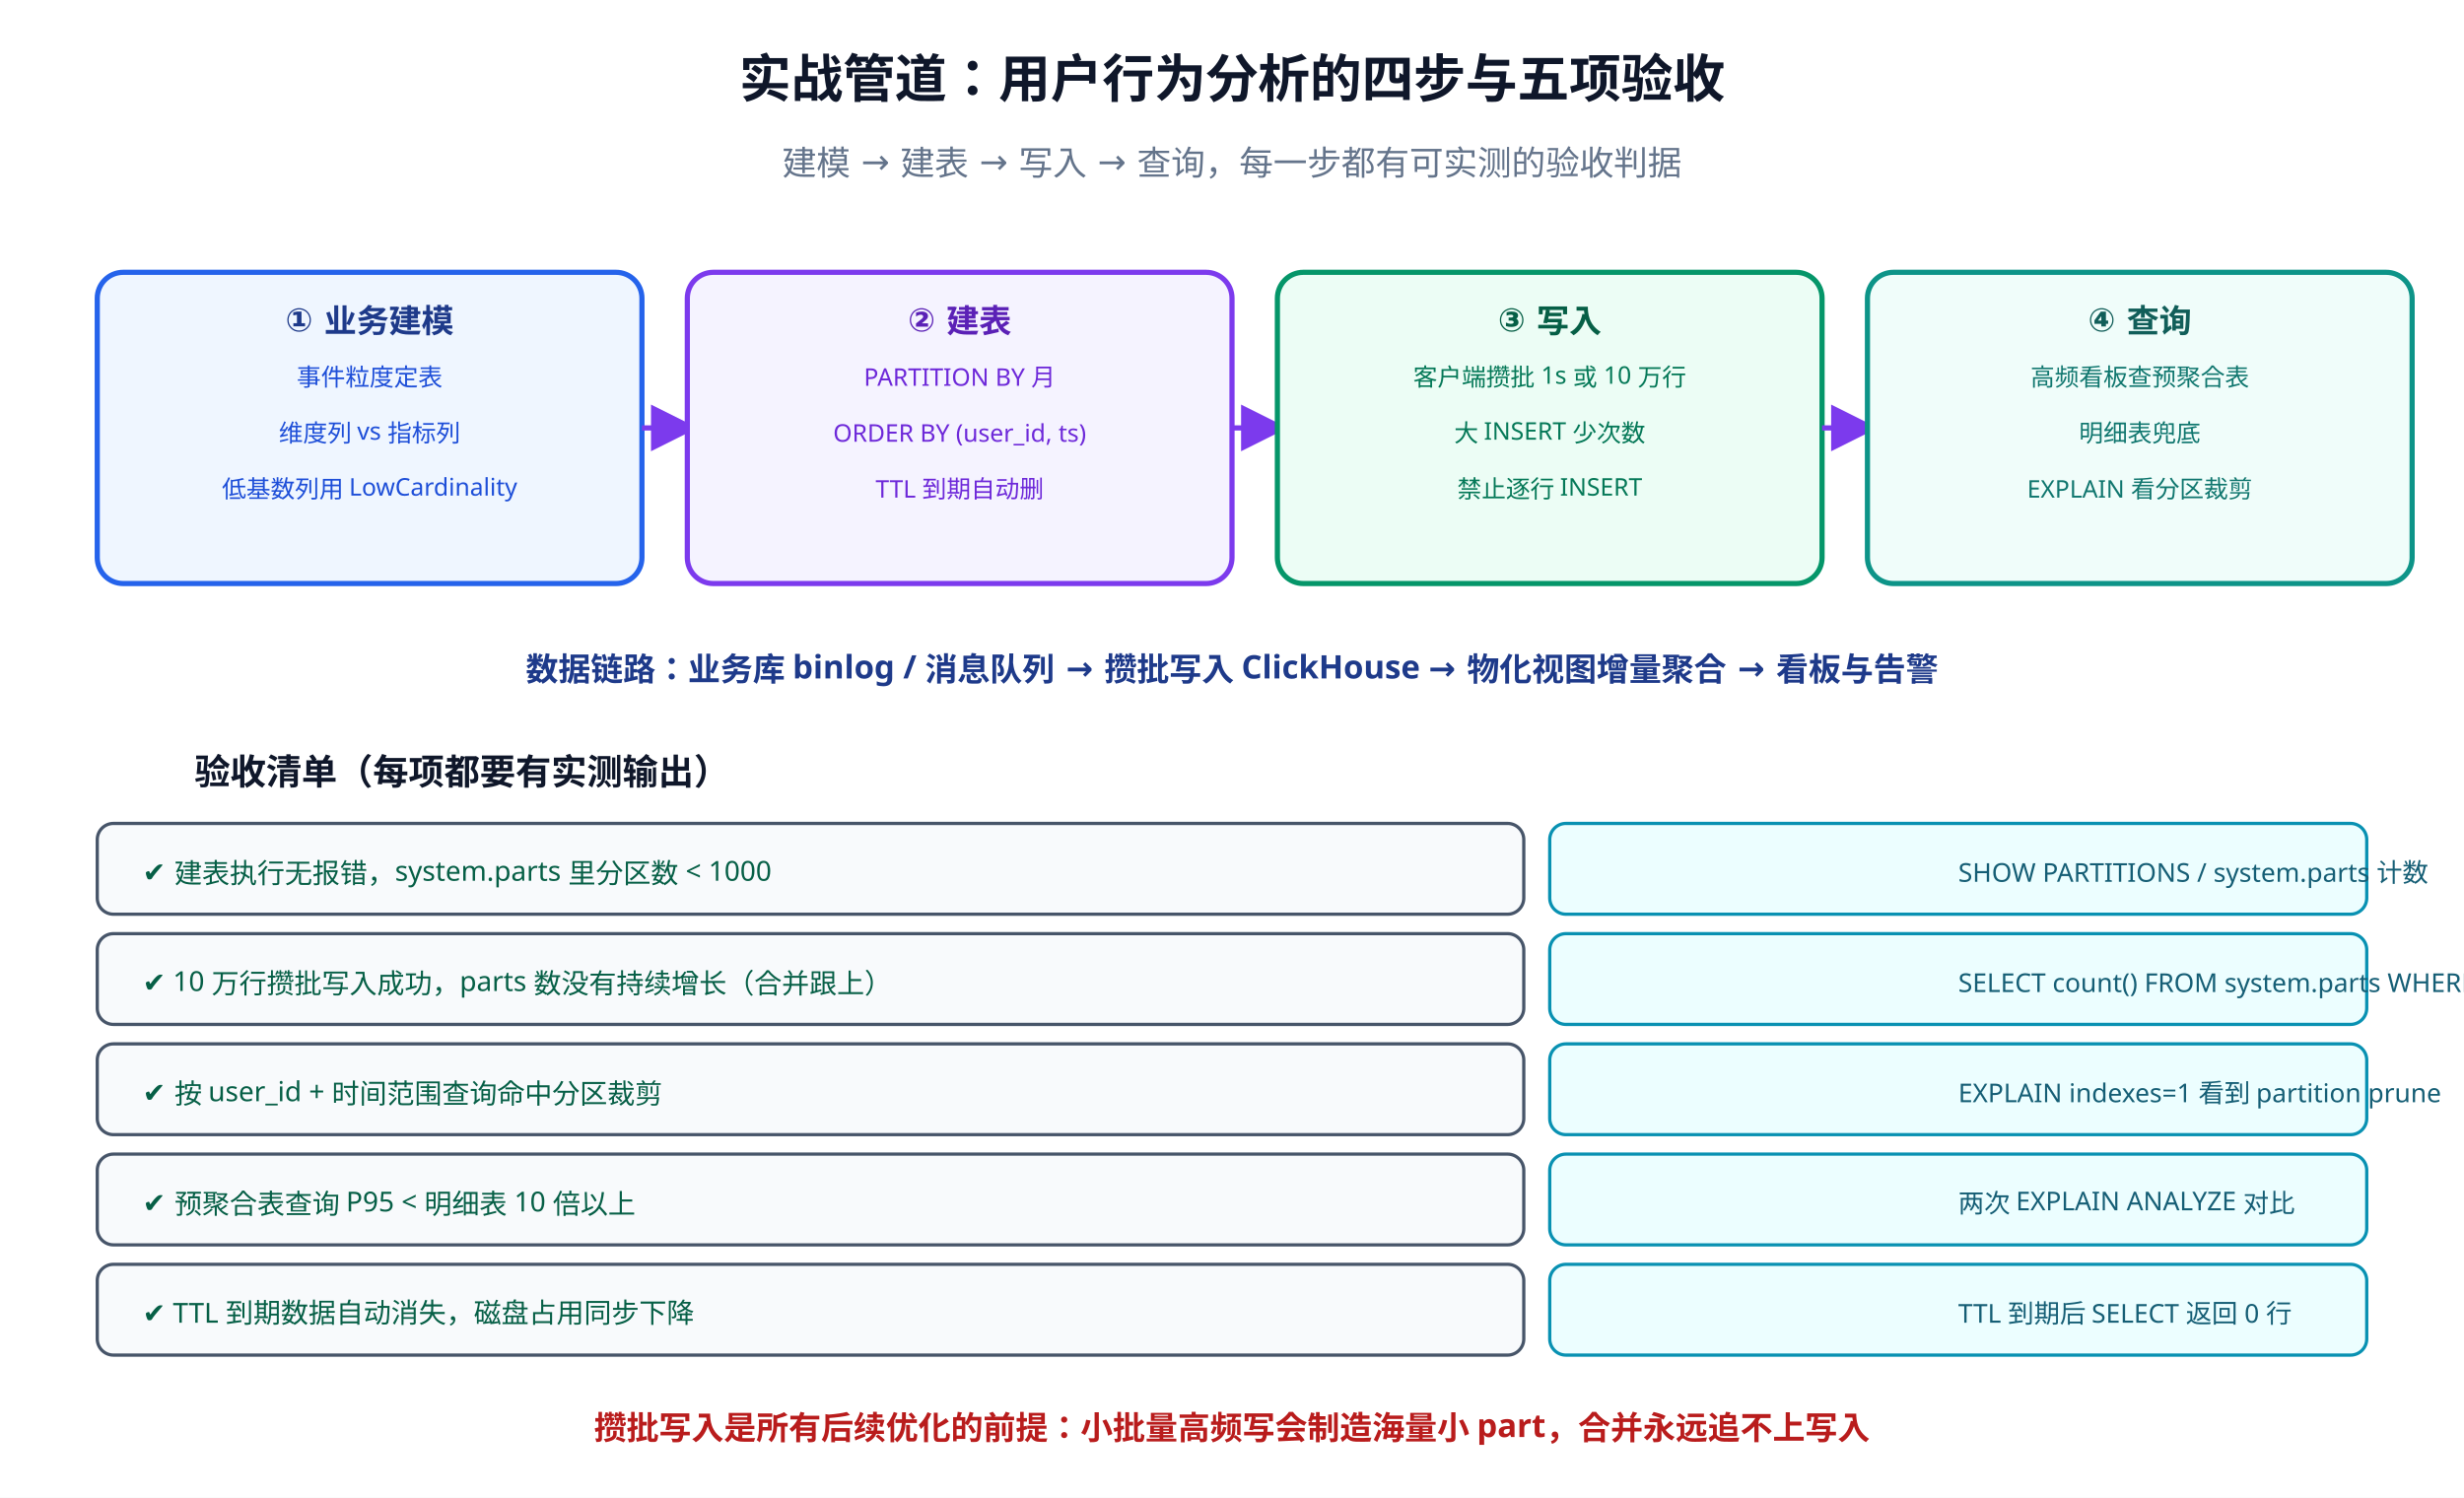
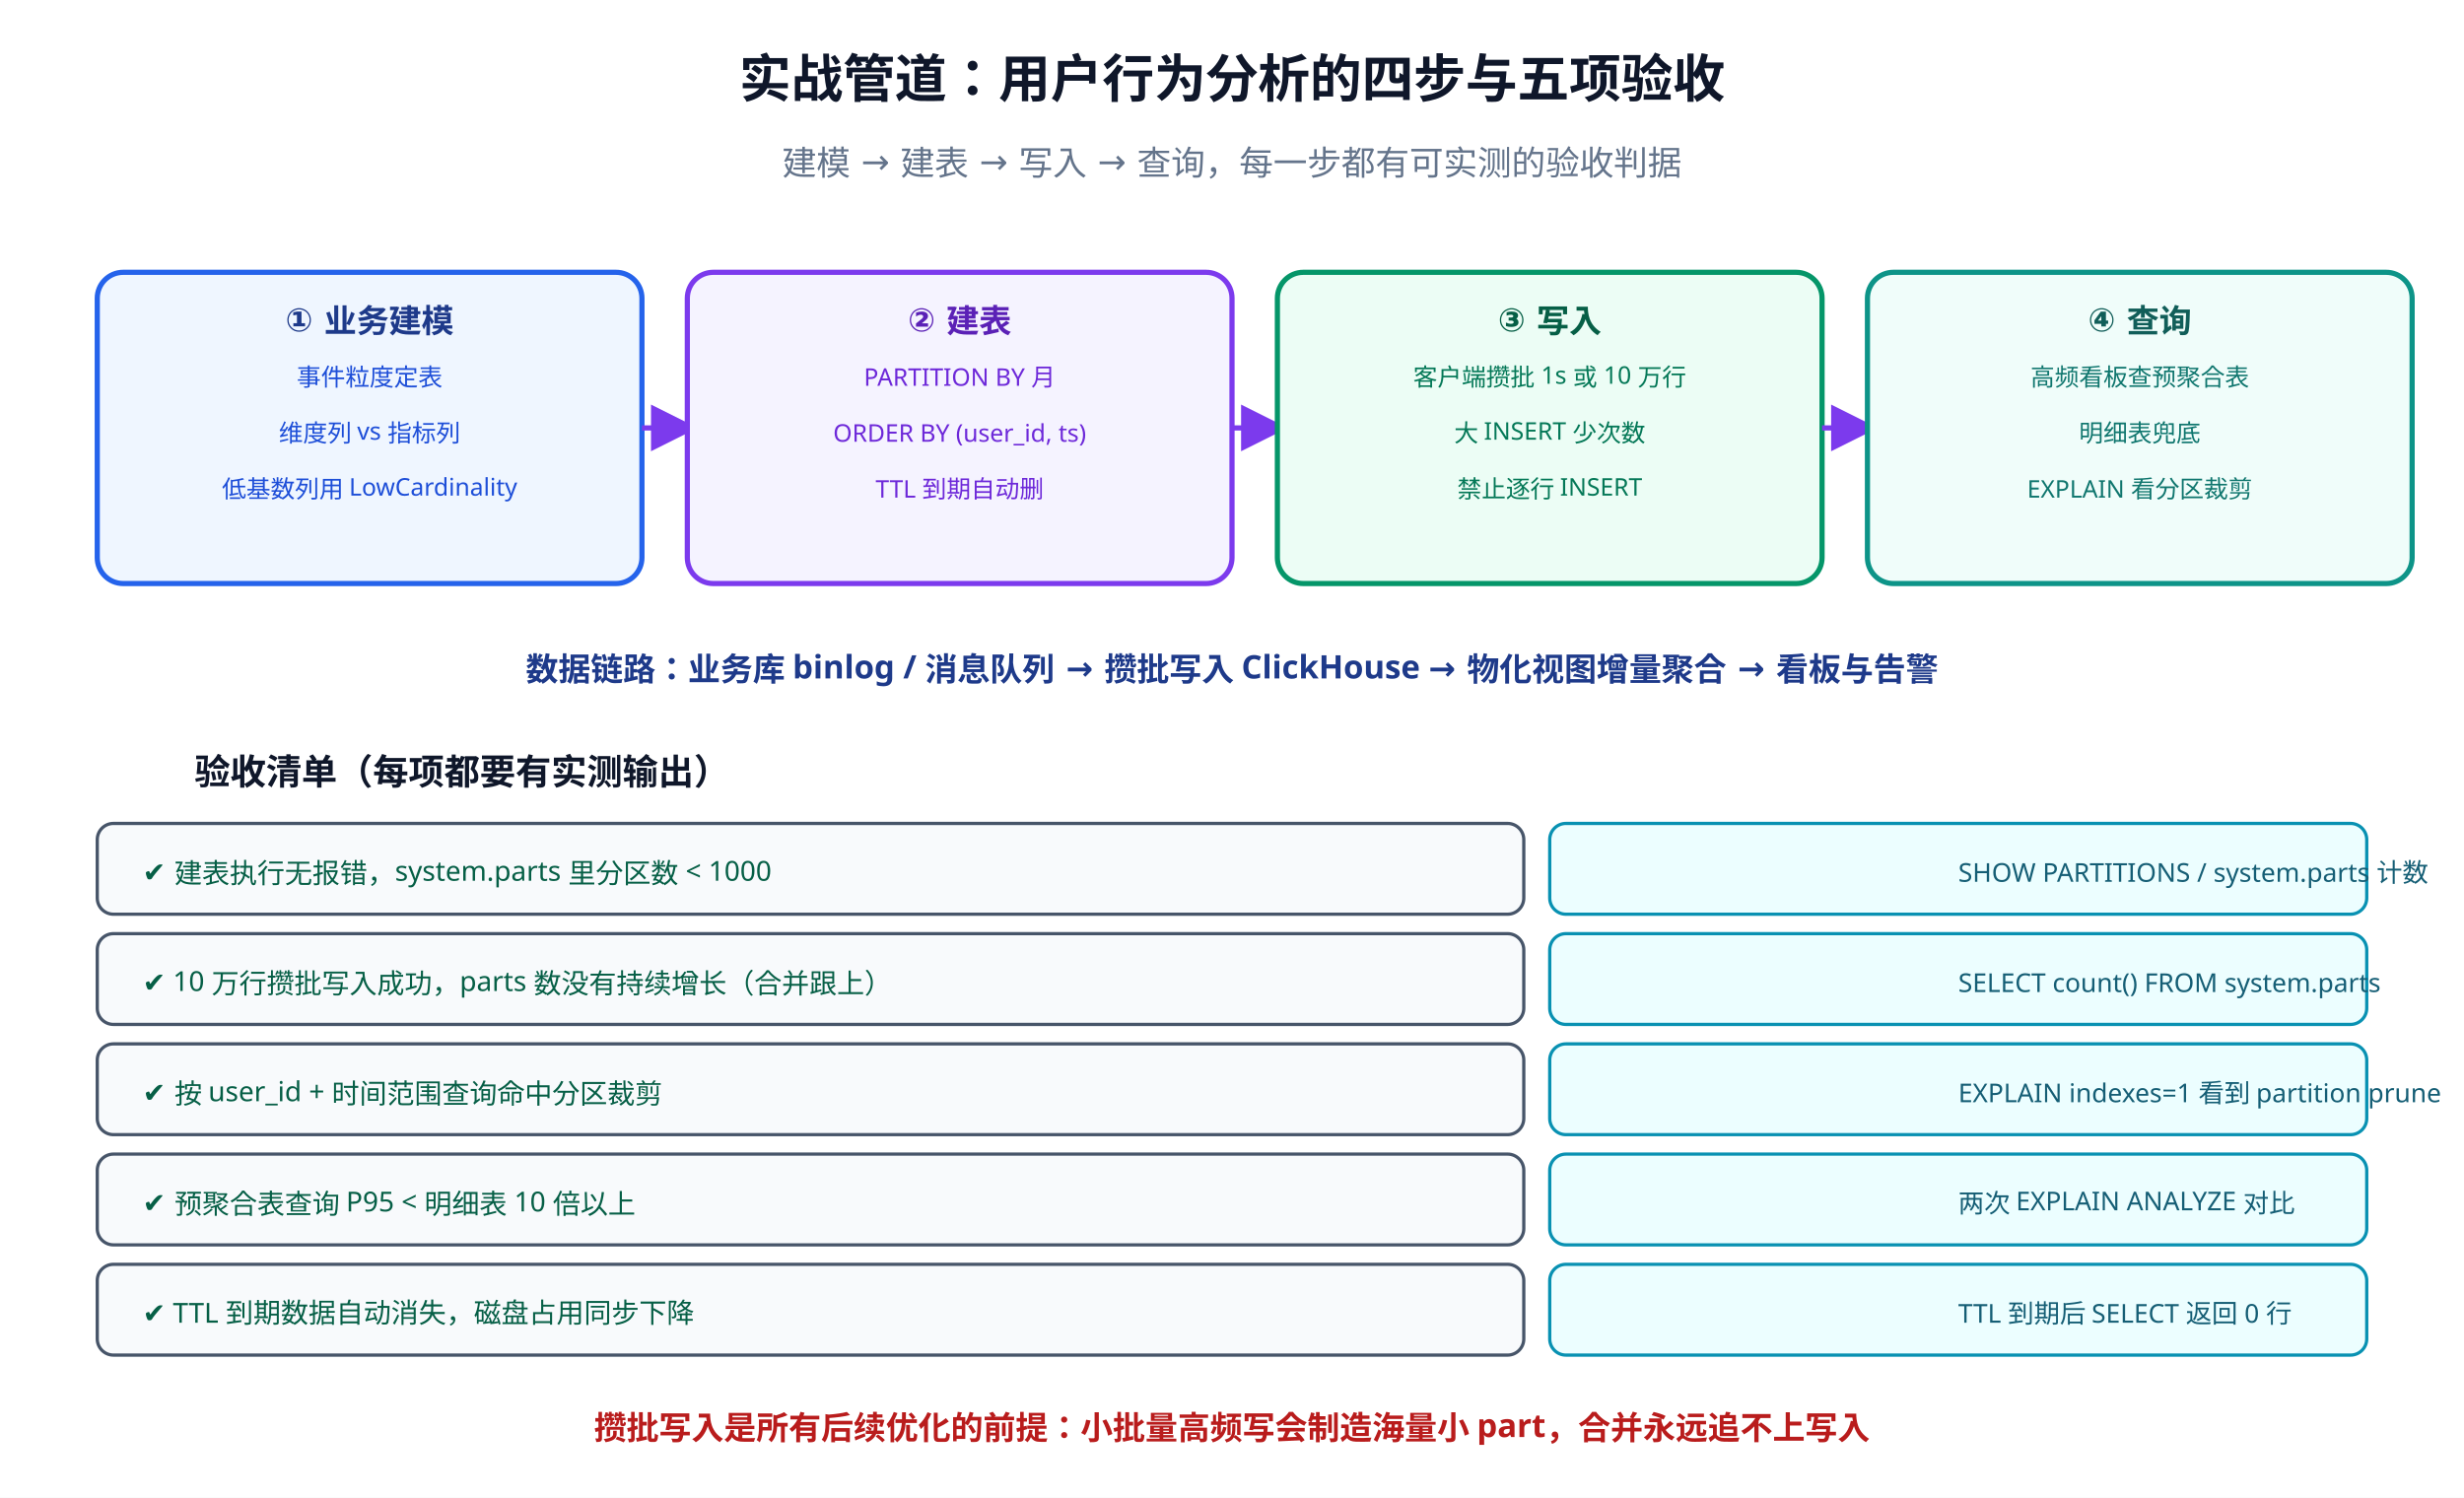
<svg xmlns="http://www.w3.org/2000/svg" viewBox="0 0 760 462" width="760" height="462" font-family="Microsoft YaHei, PingFang SC, sans-serif">
  <rect width="760" height="462" fill="#FFFFFF" />
  <text x="380" y="30" text-anchor="middle" font-size="16" fill="#0F172A" font-weight="bold">实战管道：用户行为分析的四步与五项验收</text>
  <text x="380" y="54" text-anchor="middle" font-size="10.5" fill="#64748B">建模 → 建表 → 写入 → 查询，每一步都有可实测的验收判据</text>
  <rect x="30" y="84" width="168" height="96" rx="8" fill="#EFF6FF" stroke="#2563EB" stroke-width="1.6" />
  <text x="114" y="102.2" text-anchor="middle" font-size="10" fill="#1E3A8A" font-weight="bold">① 业务建模</text>
  <text x="114" y="119" text-anchor="middle" font-size="7.5" fill="#1D4ED8">事件粒度定表</text>
  <text x="114" y="136.25" text-anchor="middle" font-size="7.5" fill="#1D4ED8">维度列 vs 指标列</text>
  <text x="114" y="153.5" text-anchor="middle" font-size="7.5" fill="#1D4ED8">低基数列用 LowCardinality</text>
  <line x1="198" y1="132" x2="212" y2="132" stroke="#7C3AED" stroke-width="1.6" marker-end="url(#arw)" />
  <rect x="212" y="84" width="168" height="96" rx="8" fill="#F5F3FF" stroke="#7C3AED" stroke-width="1.6" />
  <text x="296" y="102.2" text-anchor="middle" font-size="10" fill="#5B21B6" font-weight="bold">② 建表</text>
  <text x="296" y="119" text-anchor="middle" font-size="7.5" fill="#6D28D9">PARTITION BY 月</text>
  <text x="296" y="136.25" text-anchor="middle" font-size="7.5" fill="#6D28D9">ORDER BY (user_id, ts)</text>
  <text x="296" y="153.5" text-anchor="middle" font-size="7.5" fill="#6D28D9">TTL 到期自动删</text>
  <line x1="380" y1="132" x2="394" y2="132" stroke="#7C3AED" stroke-width="1.6" marker-end="url(#arw)" />
  <rect x="394" y="84" width="168" height="96" rx="8" fill="#ECFDF5" stroke="#059669" stroke-width="1.6" />
  <text x="478" y="102.2" text-anchor="middle" font-size="10" fill="#065F46" font-weight="bold">③ 写入</text>
  <text x="478" y="119" text-anchor="middle" font-size="7.5" fill="#047857">客户端攒批 1s 或 10 万行</text>
  <text x="478" y="136.25" text-anchor="middle" font-size="7.5" fill="#047857">大 INSERT 少次数</text>
  <text x="478" y="153.5" text-anchor="middle" font-size="7.5" fill="#047857">禁止逐行 INSERT</text>
  <line x1="562" y1="132" x2="576" y2="132" stroke="#7C3AED" stroke-width="1.6" marker-end="url(#arw)" />
  <rect x="576" y="84" width="168" height="96" rx="8" fill="#F0FDFA" stroke="#0D9488" stroke-width="1.6" />
  <text x="660" y="102.2" text-anchor="middle" font-size="10" fill="#115E59" font-weight="bold">④ 查询</text>
  <text x="660" y="119" text-anchor="middle" font-size="7.5" fill="#0F766E">高频看板查预聚合表</text>
  <text x="660" y="136.25" text-anchor="middle" font-size="7.5" fill="#0F766E">明细表兜底</text>
  <text x="660" y="153.5" text-anchor="middle" font-size="7.5" fill="#0F766E">EXPLAIN 看分区裁剪</text>
  <text x="380" y="210" text-anchor="middle" font-size="10" fill="#1E3A8A" font-weight="bold">数据链路：业务库 binlog / 消息队列 → 攒批写入 ClickHouse → 物化视图增量聚合 → 看板与告警</text>
  <text x="60" y="242" text-anchor="start" font-size="11" fill="#0F172A" font-weight="bold">验收清单（每项都要有实测输出）</text>
  <rect x="30" y="254" width="440" height="28" rx="5" fill="#F8FAFC" stroke="#475569" stroke-width="1" />
  <text x="44" y="272" text-anchor="start" font-size="8.5" fill="#065F46">✔ 建表执行无报错，system.parts 里分区数 &lt; 1000</text>
  <rect x="478" y="254" width="252" height="28" rx="5" fill="#ECFEFF" stroke="#0891B2" stroke-width="1" />
  <text x="604" y="272" text-anchor="start" font-size="8" fill="#155E75">SHOW PARTITIONS / system.parts 计数</text>
  <rect x="30" y="288" width="440" height="28" rx="5" fill="#F8FAFC" stroke="#475569" stroke-width="1" />
  <text x="44" y="306" text-anchor="start" font-size="8.5" fill="#065F46">✔ 10 万行攒批写入成功，parts 数没有持续增长（合并跟上）</text>
  <rect x="478" y="288" width="252" height="28" rx="5" fill="#ECFEFF" stroke="#0891B2" stroke-width="1" />
-   <text x="604" y="306" text-anchor="start" font-size="8" fill="#155E75">SELECT count() FROM system.parts WHERE active</text>
+   <text x="604" y="306" text-anchor="start" font-size="8" fill="#155E75">SELECT count() FROM system.parts</text>
  <rect x="30" y="322" width="440" height="28" rx="5" fill="#F8FAFC" stroke="#475569" stroke-width="1" />
  <text x="44" y="340" text-anchor="start" font-size="8.5" fill="#065F46">✔ 按 user_id + 时间范围查询命中分区裁剪</text>
  <rect x="478" y="322" width="252" height="28" rx="5" fill="#ECFEFF" stroke="#0891B2" stroke-width="1" />
  <text x="604" y="340" text-anchor="start" font-size="8" fill="#155E75">EXPLAIN indexes=1 看到 partition prune</text>
  <rect x="30" y="356" width="440" height="28" rx="5" fill="#F8FAFC" stroke="#475569" stroke-width="1" />
  <text x="44" y="374" text-anchor="start" font-size="8.5" fill="#065F46">✔ 预聚合表查询 P95 &lt; 明细表 10 倍以上</text>
  <rect x="478" y="356" width="252" height="28" rx="5" fill="#ECFEFF" stroke="#0891B2" stroke-width="1" />
  <text x="604" y="374" text-anchor="start" font-size="8" fill="#155E75">两次 EXPLAIN ANALYZE 对比</text>
  <rect x="30" y="390" width="440" height="28" rx="5" fill="#F8FAFC" stroke="#475569" stroke-width="1" />
  <text x="44" y="408" text-anchor="start" font-size="8.5" fill="#065F46">✔ TTL 到期数据自动消失，磁盘占用同步下降</text>
  <rect x="478" y="390" width="252" height="28" rx="5" fill="#ECFEFF" stroke="#0891B2" stroke-width="1" />
  <text x="604" y="408" text-anchor="start" font-size="8" fill="#155E75">TTL 到期后 SELECT 返回 0 行</text>
  <text x="380" y="444" text-anchor="middle" font-size="10" fill="#B91C1C" font-weight="bold">攒批写入是所有后续优化的前提：小批量高频写会制造海量小 part，合并永远追不上写入</text>
  <defs>
    <marker id="arw" markerWidth="9" markerHeight="9" refX="7" refY="4.5" orient="auto">
      <path d="M0,0 L9,4.5 L0,9 Z" fill="#7C3AED" />
    </marker>
  </defs>
</svg>
